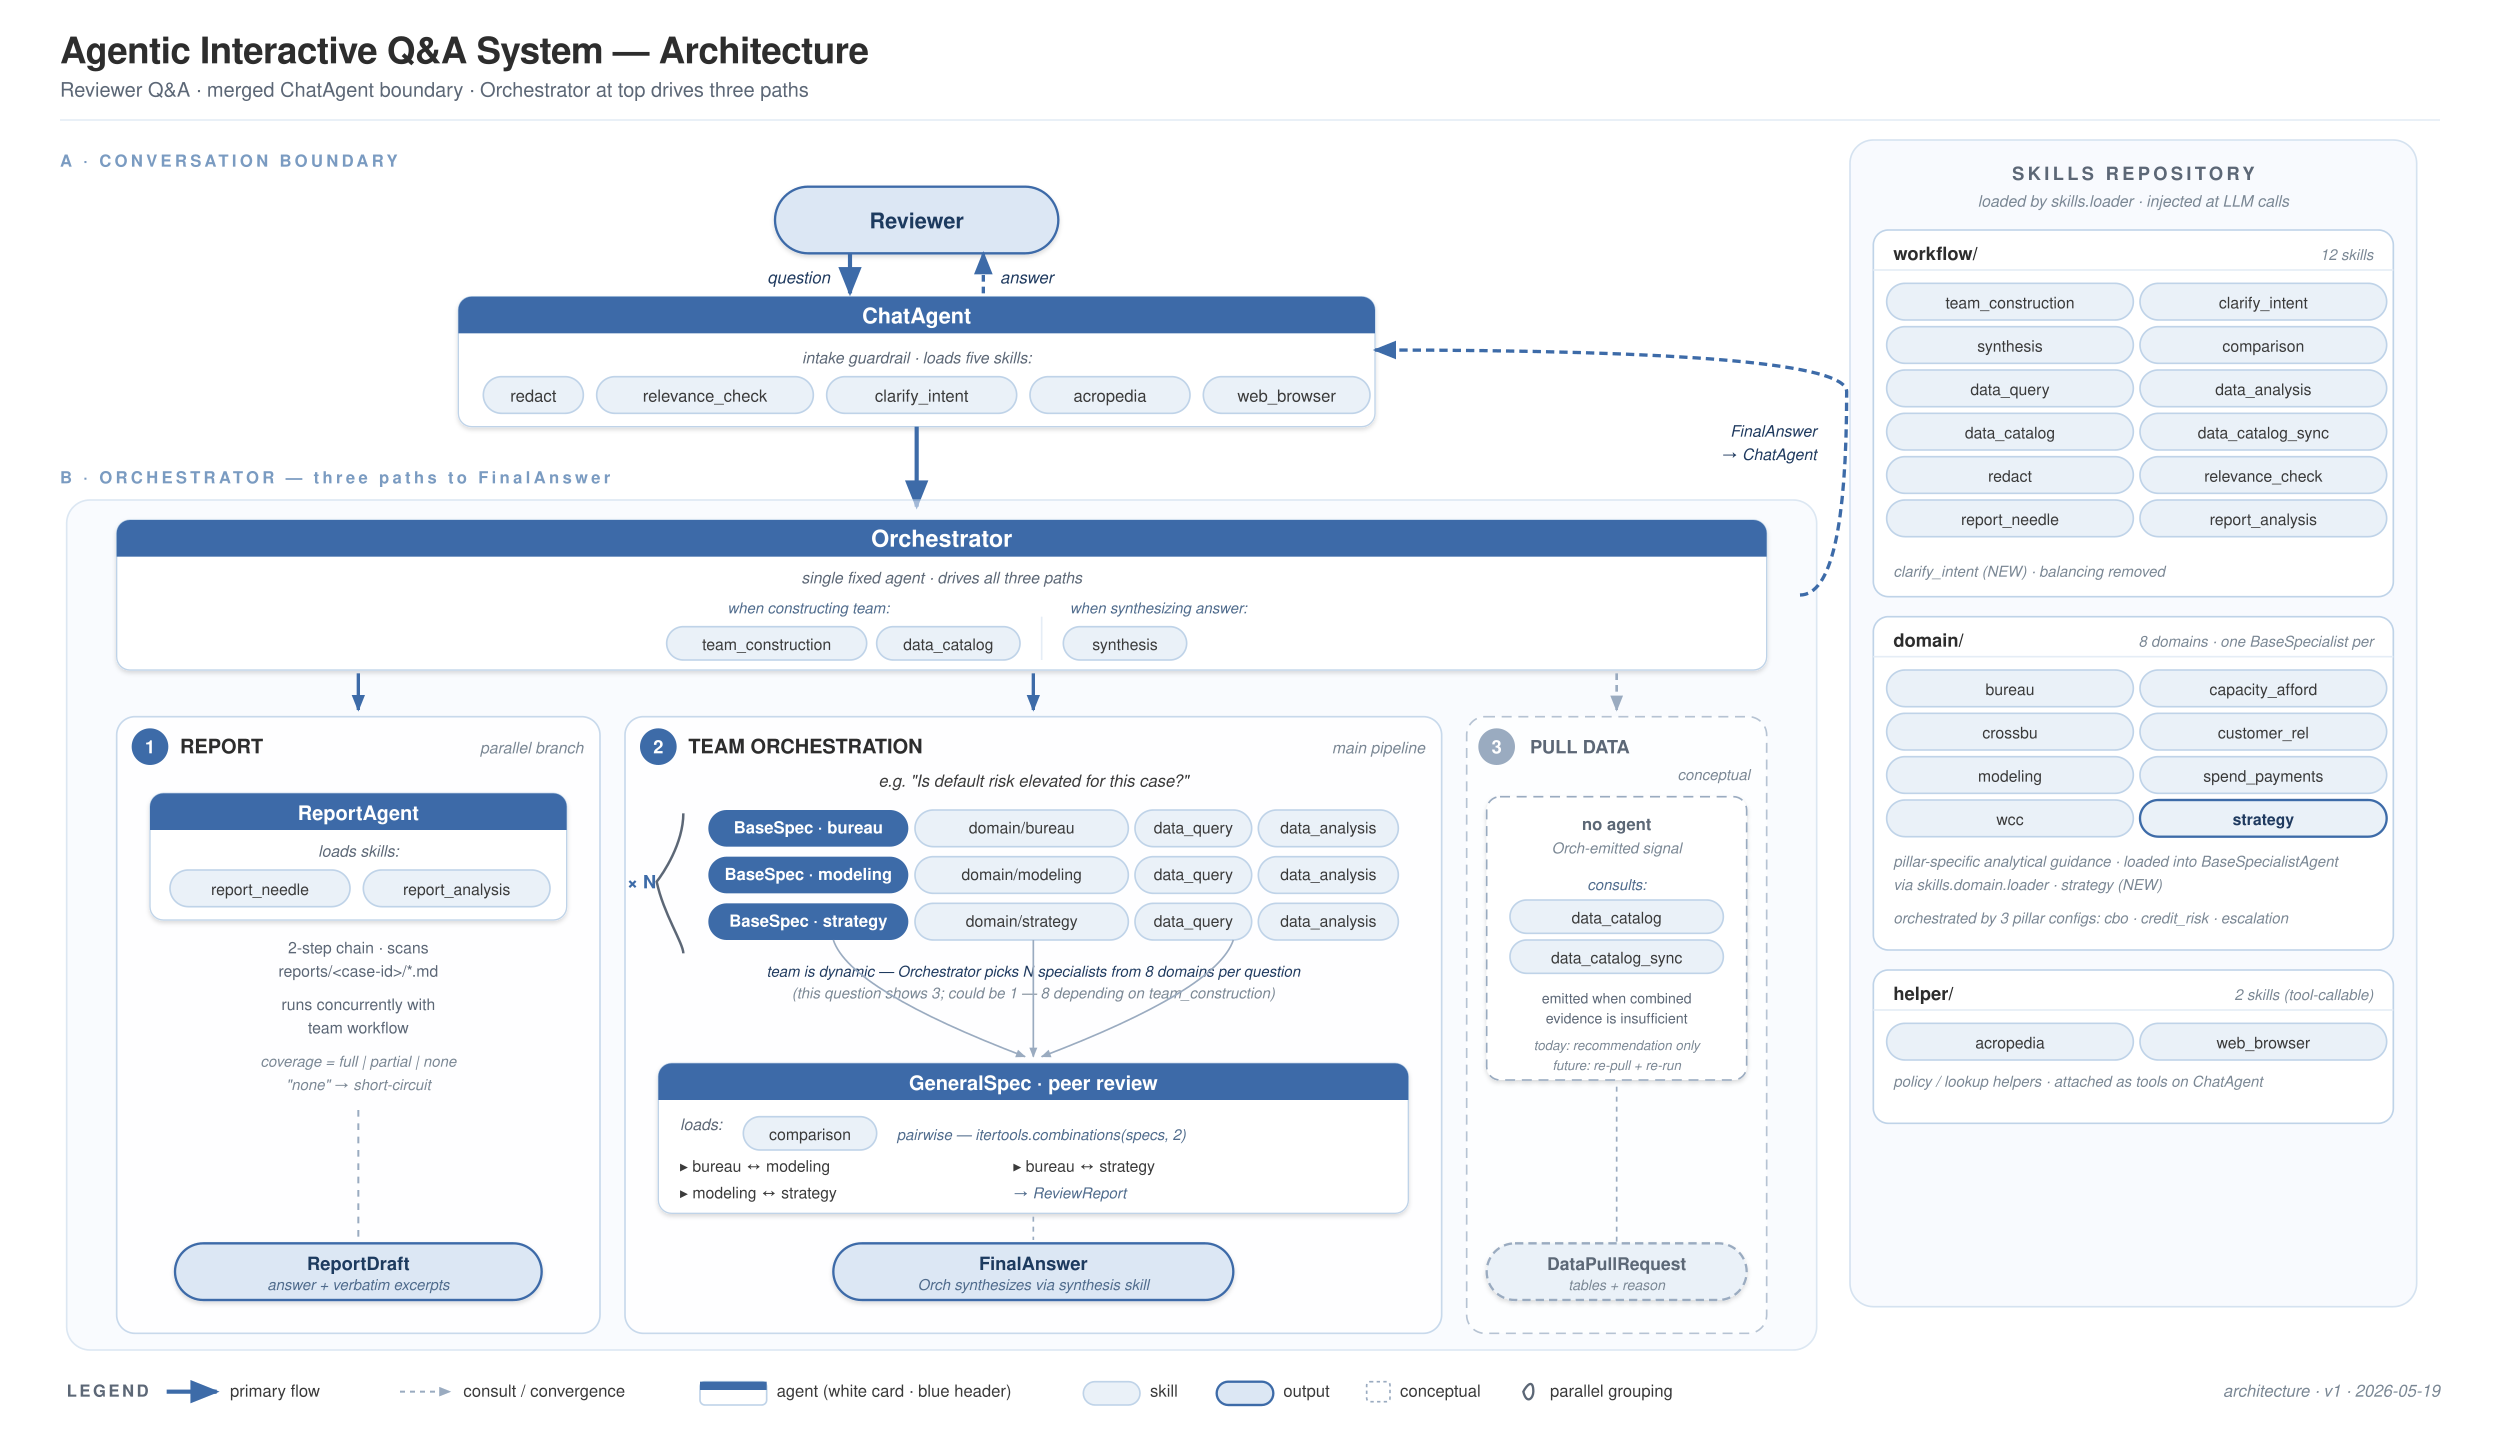
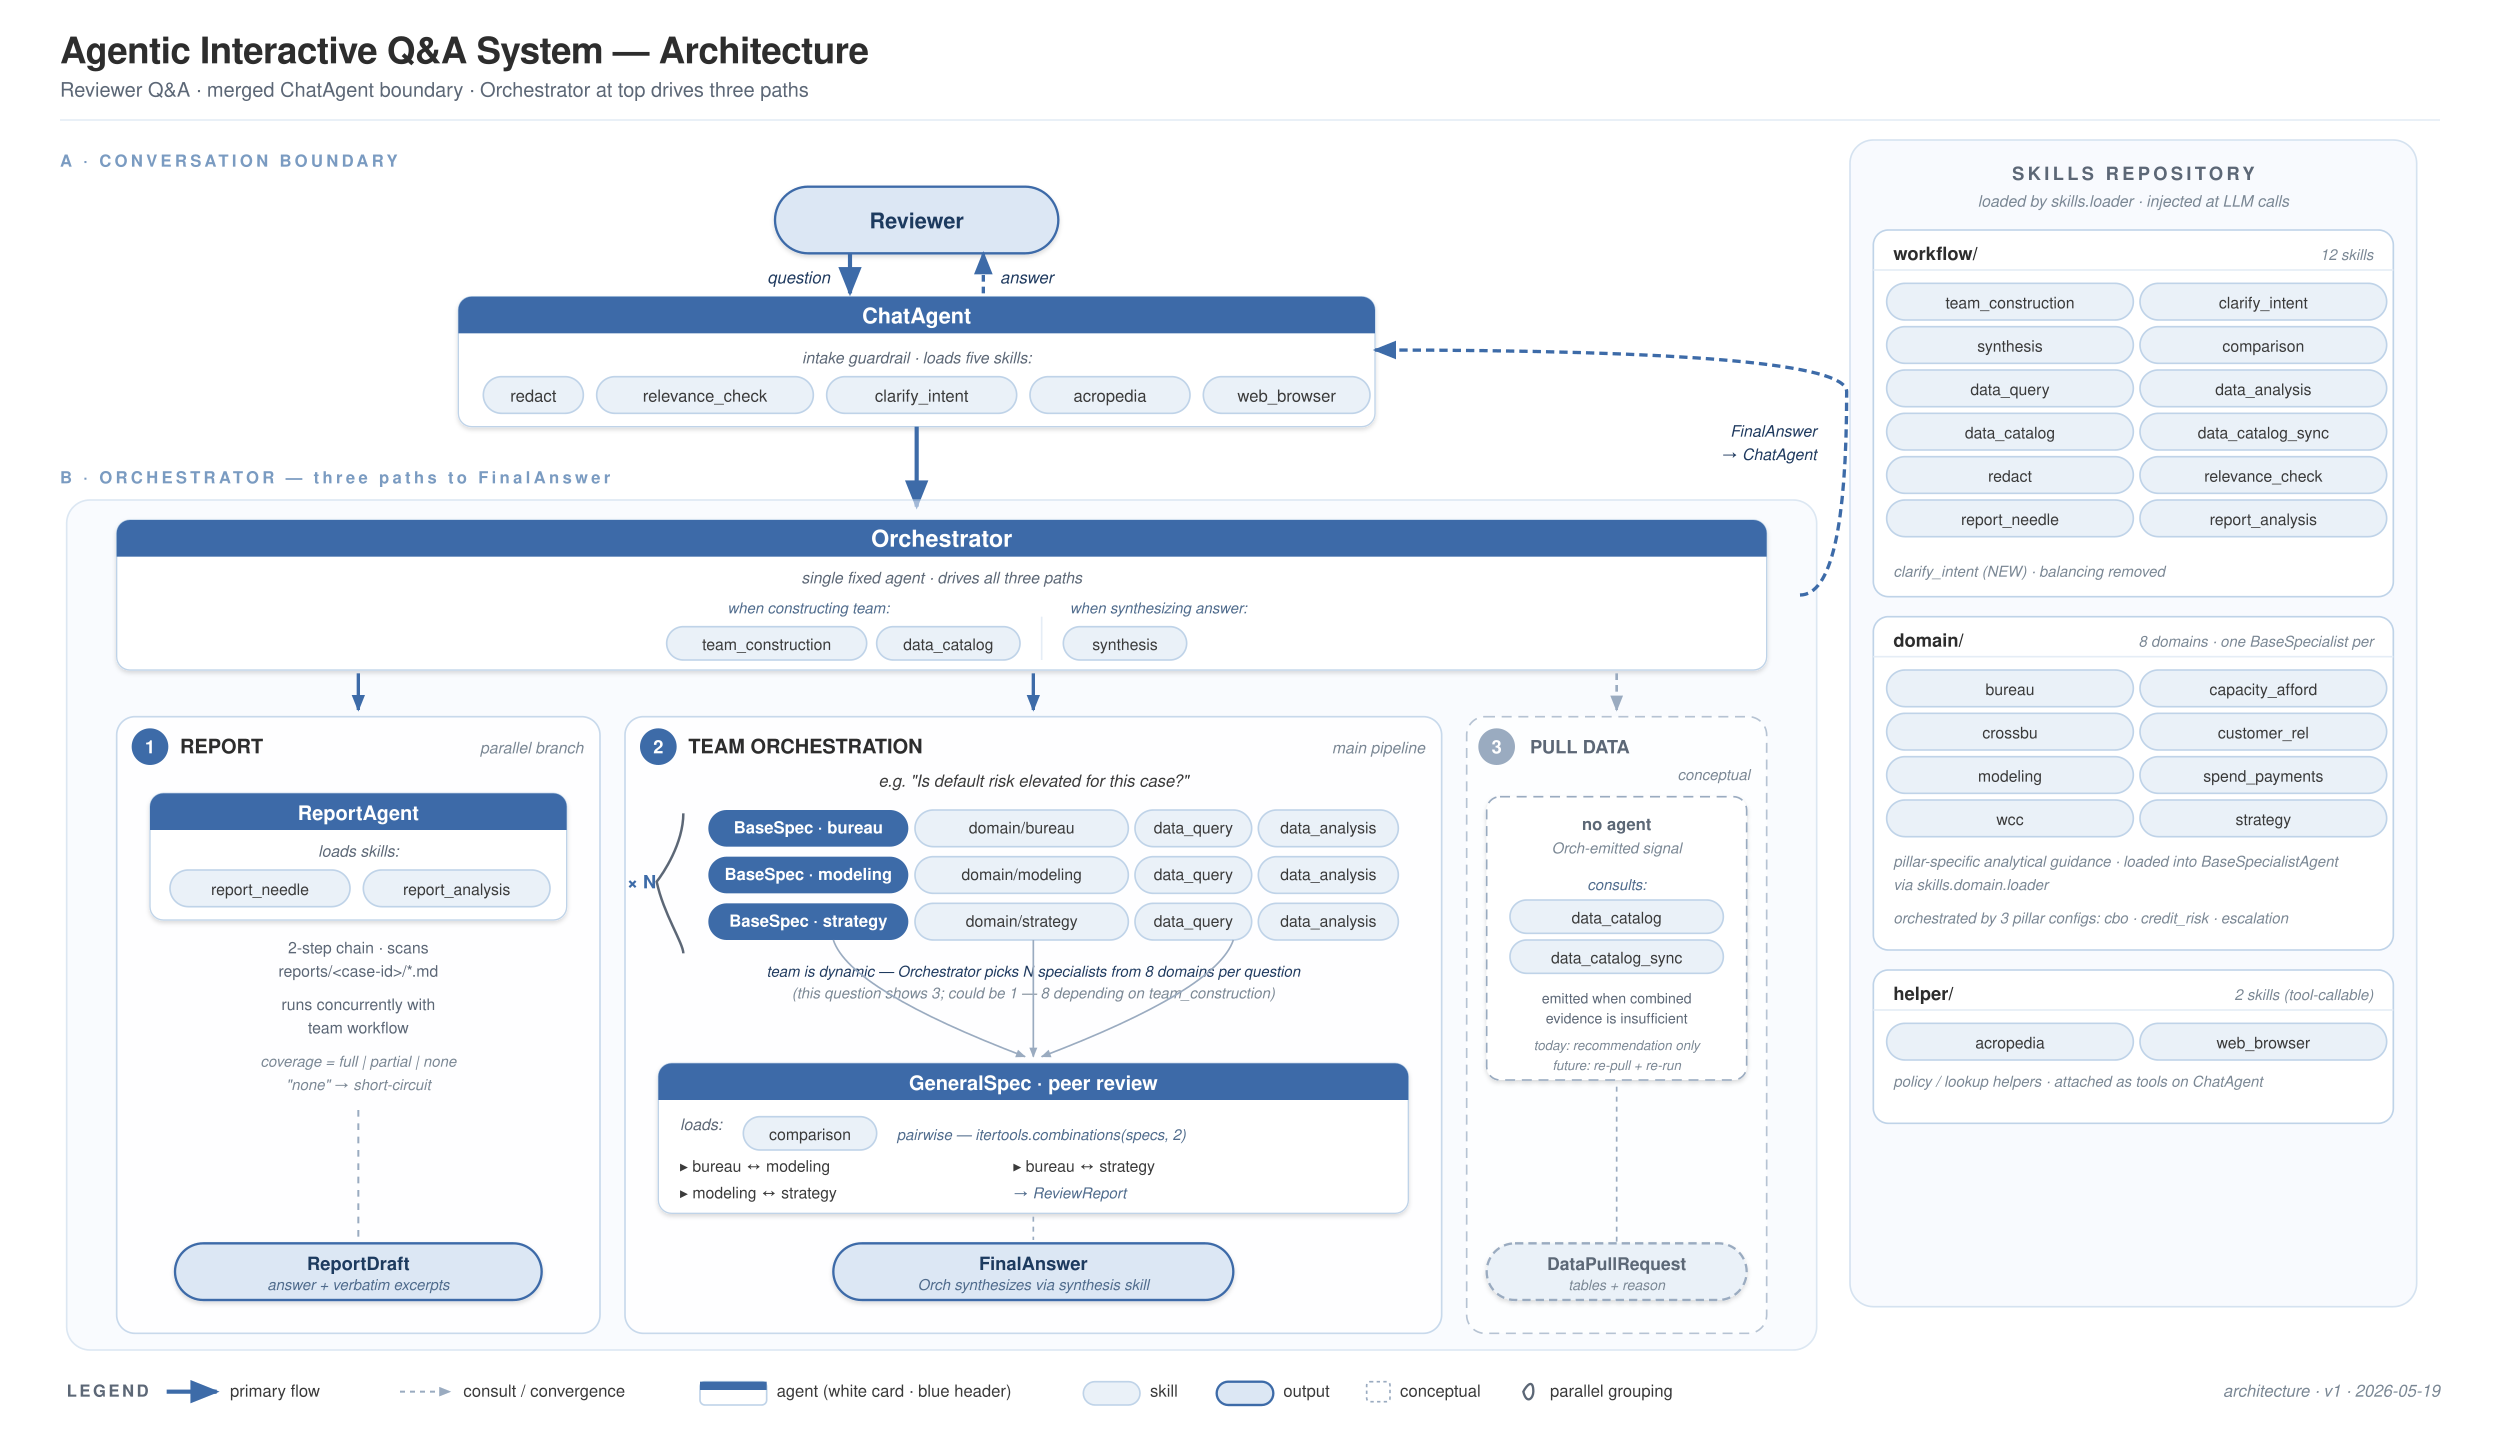
<svg xmlns="http://www.w3.org/2000/svg" viewBox="0 0 1500 870" font-family="ui-sans-serif, -apple-system, 'Segoe UI', system-ui, Helvetica, sans-serif">
  <defs>
    <filter id="shadow" x="-20%" y="-20%" width="140%" height="140%">
      <feGaussianBlur in="SourceAlpha" stdDeviation="1.2" />
      <feOffset dy="1.5" />
      <feComponentTransfer>
        <feFuncA type="linear" slope="0.14" />
      </feComponentTransfer>
      <feMerge>
        <feMergeNode />
        <feMergeNode in="SourceGraphic" />
      </feMerge>
    </filter>
    <marker id="ar-blue" viewBox="0 0 10 10" refX="9" refY="5" markerWidth="7" markerHeight="7" orient="auto-start-reverse">
      <path d="M0,1 L10,5 L0,9 Z" fill="#3D6BA8" />
    </marker>
    <marker id="ar-blue-sm" viewBox="0 0 10 10" refX="9" refY="5" markerWidth="5" markerHeight="5" orient="auto-start-reverse">
      <path d="M0,1 L10,5 L0,9 Z" fill="#3D6BA8" />
    </marker>
    <marker id="ar-gray" viewBox="0 0 10 10" refX="9" refY="5" markerWidth="6" markerHeight="6" orient="auto-start-reverse">
      <path d="M0,1 L10,5 L0,9 Z" fill="#9AABC0" />
    </marker>
  </defs>
  <rect width="1500" height="870" fill="#FFFFFF" />
  <text x="36" y="38" font-size="22" font-weight="700" fill="#2D2D2D" letter-spacing="-0.3">Agentic Interactive Q&amp;A System — Architecture</text>
  <text x="36" y="58" font-size="12" fill="#5C6776">Reviewer Q&amp;A · merged ChatAgent boundary · Orchestrator at top drives three paths</text>
  <line x1="36" y1="72" x2="1464" y2="72" stroke="#E5EDF6" />
  <text x="36" y="100" font-size="10" font-weight="700" fill="#7A9BC1" letter-spacing="2">A · CONVERSATION BOUNDARY</text>
  <g filter="url(#shadow)">
    <rect x="465" y="112" width="170" height="40" rx="20" fill="#DCE7F4" stroke="#3D6BA8" stroke-width="1.4" />
    <text x="550" y="137" font-size="13" font-weight="600" fill="#1F3A5F" text-anchor="middle">Reviewer</text>
  </g>
  <g filter="url(#shadow)">
    <rect x="275" y="178" width="550" height="78" rx="8" fill="#FFFFFF" stroke="#BFD3E8" stroke-width="0.8" />
    <path d="M275,186 a8,8 0 0 1 8,-8 h534 a8,8 0 0 1 8,8 v14 h-550 z" fill="#3D6BA8" />
    <text x="550" y="194" font-size="13" font-weight="700" fill="#FFFFFF" text-anchor="middle">ChatAgent</text>
    <text x="550" y="218" font-size="9.5" fill="#5C6776" text-anchor="middle" font-style="italic">intake guardrail · loads five skills:</text>
    <rect x="290" y="226" width="60" height="22" rx="11" fill="#EAF1F8" stroke="#BFD3E8" />
    <text x="320" y="241" font-size="10" fill="#3A3A3A" text-anchor="middle">redact</text>
    <rect x="358" y="226" width="130" height="22" rx="11" fill="#EAF1F8" stroke="#BFD3E8" />
    <text x="423" y="241" font-size="10" fill="#3A3A3A" text-anchor="middle">relevance_check</text>
    <rect x="496" y="226" width="114" height="22" rx="11" fill="#EAF1F8" stroke="#BFD3E8" />
    <text x="553" y="241" font-size="10" fill="#3A3A3A" text-anchor="middle">clarify_intent</text>
    <rect x="618" y="226" width="96" height="22" rx="11" fill="#EAF1F8" stroke="#BFD3E8" />
    <text x="666" y="241" font-size="10" fill="#3A3A3A" text-anchor="middle">acropedia</text>
    <rect x="722" y="226" width="100" height="22" rx="11" fill="#EAF1F8" stroke="#BFD3E8" />
    <text x="772" y="241" font-size="10" fill="#3A3A3A" text-anchor="middle">web_browser</text>
  </g>
  <line x1="510" y1="152" x2="510" y2="176" stroke="#3D6BA8" stroke-width="2.5" marker-end="url(#ar-blue)" />
  <text x="498" y="170" font-size="10" fill="#1F3A5F" text-anchor="end" font-style="italic">question</text>
  <path d="M590,176 L590,152" stroke="#3D6BA8" stroke-width="2" stroke-dasharray="4,3" marker-end="url(#ar-blue)" fill="none" />
  <text x="600" y="170" font-size="10" fill="#1F3A5F" font-style="italic">answer</text>
  <line x1="550" y1="256" x2="550" y2="304" stroke="#3D6BA8" stroke-width="2.5" marker-end="url(#ar-blue)" />
  <text x="36" y="290" font-size="10" font-weight="700" fill="#7A9BC1" letter-spacing="2">B · ORCHESTRATOR — three paths to FinalAnswer</text>
  <rect x="40" y="300" width="1050" height="510" rx="14" fill="#F4F8FD" stroke="#BFD3E8" stroke-width="1" opacity="0.55" />
  <g filter="url(#shadow)">
    <rect x="70" y="312" width="990" height="90" rx="8" fill="#FFFFFF" stroke="#BFD3E8" stroke-width="0.8" />
    <path d="M70,320 a8,8 0 0 1 8,-8 h974 a8,8 0 0 1 8,8 v14 h-990 z" fill="#3D6BA8" />
    <text x="565" y="328" font-size="14" font-weight="700" fill="#FFFFFF" text-anchor="middle">Orchestrator</text>
    <text x="565" y="350" font-size="9.5" fill="#5C6776" text-anchor="middle" font-style="italic">single fixed agent · drives all three paths</text>
    <text x="485" y="368" font-size="9" fill="#4F6B8C" text-anchor="middle" font-style="italic">when constructing team:</text>
    <text x="695" y="368" font-size="9" fill="#4F6B8C" text-anchor="middle" font-style="italic">when synthesizing answer:</text>
    <rect x="400" y="376" width="120" height="20" rx="10" fill="#EAF1F8" stroke="#BFD3E8" />
    <text x="460" y="390" font-size="9.5" fill="#3A3A3A" text-anchor="middle">team_construction</text>
    <rect x="526" y="376" width="86" height="20" rx="10" fill="#EAF1F8" stroke="#BFD3E8" />
    <text x="569" y="390" font-size="9.5" fill="#3A3A3A" text-anchor="middle">data_catalog</text>
    <line x1="625" y1="370" x2="625" y2="396" stroke="#E5EDF6" />
    <rect x="638" y="376" width="74" height="20" rx="10" fill="#EAF1F8" stroke="#BFD3E8" />
    <text x="675" y="390" font-size="9.5" fill="#3A3A3A" text-anchor="middle">synthesis</text>
  </g>
  <line x1="215" y1="404" x2="215" y2="426" stroke="#3D6BA8" stroke-width="2" marker-end="url(#ar-blue-sm)" />
  <line x1="620" y1="404" x2="620" y2="426" stroke="#3D6BA8" stroke-width="2" marker-end="url(#ar-blue-sm)" />
  <line x1="970" y1="404" x2="970" y2="426" stroke="#9AABC0" stroke-width="1.6" stroke-dasharray="4,3" marker-end="url(#ar-gray)" />
  <rect x="70" y="430" width="290" height="370" rx="11" fill="#FFFFFF" stroke="#BFD3E8" stroke-width="1" opacity="0.85" />
  <circle cx="90" cy="448" r="11" fill="#3D6BA8" />
  <text x="90" y="452" font-size="11" font-weight="700" fill="#FFFFFF" text-anchor="middle">1</text>
  <text x="108" y="452" font-size="12" font-weight="700" fill="#2D2D2D">REPORT</text>
  <text x="350" y="452" font-size="9.5" fill="#7A8794" text-anchor="end" font-style="italic">parallel branch</text>
  <g filter="url(#shadow)">
    <rect x="90" y="476" width="250" height="76" rx="8" fill="#FFFFFF" stroke="#BFD3E8" stroke-width="0.8" />
    <path d="M90,484 a8,8 0 0 1 8,-8 h234 a8,8 0 0 1 8,8 v14 h-250 z" fill="#3D6BA8" />
    <text x="215" y="492" font-size="12" font-weight="700" fill="#FFFFFF" text-anchor="middle">ReportAgent</text>
    <text x="215" y="514" font-size="9.5" fill="#5C6776" text-anchor="middle" font-style="italic">loads skills:</text>
    <rect x="102" y="522" width="108" height="22" rx="11" fill="#EAF1F8" stroke="#BFD3E8" />
    <text x="156" y="537" font-size="9.5" fill="#3A3A3A" text-anchor="middle">report_needle</text>
    <rect x="218" y="522" width="112" height="22" rx="11" fill="#EAF1F8" stroke="#BFD3E8" />
    <text x="274" y="537" font-size="9.5" fill="#3A3A3A" text-anchor="middle">report_analysis</text>
  </g>
  <text x="215" y="572" font-size="9.5" fill="#5C6776" text-anchor="middle">2-step chain · scans</text>
  <text x="215" y="586" font-size="9.5" fill="#5C6776" text-anchor="middle">reports/&lt;case-id&gt;/*.md</text>
  <text x="215" y="606" font-size="9.5" fill="#5C6776" text-anchor="middle">runs concurrently with</text>
  <text x="215" y="620" font-size="9.5" fill="#5C6776" text-anchor="middle">team workflow</text>
  <text x="215" y="640" font-size="9" fill="#7A8794" text-anchor="middle" font-style="italic">coverage = full | partial | none</text>
  <text x="215" y="654" font-size="9" fill="#7A8794" text-anchor="middle" font-style="italic">"none" → short-circuit</text>
  <line x1="215" y1="666" x2="215" y2="746" stroke="#9AABC0" stroke-width="1.2" stroke-dasharray="4,4" fill="none" />
  <g filter="url(#shadow)">
    <rect x="105" y="746" width="220" height="34" rx="17" fill="#DCE7F4" stroke="#3D6BA8" stroke-width="1.4" />
    <text x="215" y="762" font-size="11" font-weight="700" fill="#1F3A5F" text-anchor="middle">ReportDraft</text>
    <text x="215" y="774" font-size="9" fill="#4F6B8C" text-anchor="middle" font-style="italic">answer + verbatim excerpts</text>
  </g>
  <rect x="375" y="430" width="490" height="370" rx="11" fill="#FFFFFF" stroke="#BFD3E8" stroke-width="1" opacity="0.85" />
  <circle cx="395" cy="448" r="11" fill="#3D6BA8" />
  <text x="395" y="452" font-size="11" font-weight="700" fill="#FFFFFF" text-anchor="middle">2</text>
  <text x="413" y="452" font-size="12" font-weight="700" fill="#2D2D2D">TEAM ORCHESTRATION</text>
  <text x="855" y="452" font-size="9.5" fill="#7A8794" text-anchor="end" font-style="italic">main pipeline</text>
  <text x="620" y="472" font-size="10" fill="#3A3A3A" text-anchor="middle" font-style="italic">e.g. "Is default risk elevated for this case?"</text>
  <path d="M 410,488 C 410,506 398,524 394,529 C 398,548 410,566 410,572" fill="none" stroke="#5C6776" stroke-width="1.5" />
  <rect x="425" y="486" width="120" height="22" rx="11" fill="#3D6BA8" />
  <text x="485" y="500" font-size="10" font-weight="700" fill="#FFFFFF" text-anchor="middle">BaseSpec · bureau</text>
  <rect x="549" y="486" width="128" height="22" rx="11" fill="#EAF1F8" stroke="#BFD3E8" />
  <text x="613" y="500" font-size="9.5" fill="#3A3A3A" text-anchor="middle">domain/bureau</text>
  <rect x="681" y="486" width="70" height="22" rx="11" fill="#EAF1F8" stroke="#BFD3E8" />
  <text x="716" y="500" font-size="9.5" fill="#3A3A3A" text-anchor="middle">data_query</text>
  <rect x="755" y="486" width="84" height="22" rx="11" fill="#EAF1F8" stroke="#BFD3E8" />
  <text x="797" y="500" font-size="9.5" fill="#3A3A3A" text-anchor="middle">data_analysis</text>
  <rect x="425" y="514" width="120" height="22" rx="11" fill="#3D6BA8" />
  <text x="485" y="528" font-size="10" font-weight="700" fill="#FFFFFF" text-anchor="middle">BaseSpec · modeling</text>
  <rect x="549" y="514" width="128" height="22" rx="11" fill="#EAF1F8" stroke="#BFD3E8" />
  <text x="613" y="528" font-size="9.5" fill="#3A3A3A" text-anchor="middle">domain/modeling</text>
  <rect x="681" y="514" width="70" height="22" rx="11" fill="#EAF1F8" stroke="#BFD3E8" />
  <text x="716" y="528" font-size="9.5" fill="#3A3A3A" text-anchor="middle">data_query</text>
  <rect x="755" y="514" width="84" height="22" rx="11" fill="#EAF1F8" stroke="#BFD3E8" />
  <text x="797" y="528" font-size="9.5" fill="#3A3A3A" text-anchor="middle">data_analysis</text>
  <rect x="425" y="542" width="120" height="22" rx="11" fill="#3D6BA8" />
  <text x="485" y="556" font-size="10" font-weight="700" fill="#FFFFFF" text-anchor="middle">BaseSpec · strategy</text>
  <rect x="549" y="542" width="128" height="22" rx="11" fill="#EAF1F8" stroke="#BFD3E8" />
  <text x="613" y="556" font-size="9.5" fill="#3A3A3A" text-anchor="middle">domain/strategy</text>
  <rect x="681" y="542" width="70" height="22" rx="11" fill="#EAF1F8" stroke="#BFD3E8" />
  <text x="716" y="556" font-size="9.5" fill="#3A3A3A" text-anchor="middle">data_query</text>
  <rect x="755" y="542" width="84" height="22" rx="11" fill="#EAF1F8" stroke="#BFD3E8" />
  <text x="797" y="556" font-size="9.5" fill="#3A3A3A" text-anchor="middle">data_analysis</text>
  <text x="385" y="533" font-size="11" font-weight="700" fill="#3D6BA8" text-anchor="middle">× N</text>
  <text x="620" y="586" font-size="9" fill="#1F3A5F" text-anchor="middle" font-style="italic">team is dynamic — Orchestrator picks N specialists from 8 domains per question</text>
  <text x="620" y="599" font-size="9" fill="#7A8794" text-anchor="middle" font-style="italic">(this question shows 3; could be 1 — 8 depending on team_construction)</text>
  <path d="M 500,564 Q 510,594 615,634" stroke="#9AABC0" stroke-width="1" fill="none" marker-end="url(#ar-gray)" />
  <path d="M 620,564 L 620,634" stroke="#9AABC0" stroke-width="1" fill="none" marker-end="url(#ar-gray)" />
  <path d="M 740,564 Q 730,594 625,634" stroke="#9AABC0" stroke-width="1" fill="none" marker-end="url(#ar-gray)" />
  <g filter="url(#shadow)">
    <rect x="395" y="638" width="450" height="90" rx="8" fill="#FFFFFF" stroke="#BFD3E8" stroke-width="0.8" />
    <path d="M395,646 a8,8 0 0 1 8,-8 h434 a8,8 0 0 1 8,8 v14 h-450 z" fill="#3D6BA8" />
    <text x="620" y="654" font-size="12" font-weight="700" fill="#FFFFFF" text-anchor="middle">GeneralSpec  ·  peer review</text>
    <text x="408" y="678" font-size="9.5" fill="#5C6776" font-style="italic">loads:</text>
    <rect x="446" y="670" width="80" height="20" rx="10" fill="#EAF1F8" stroke="#BFD3E8" />
    <text x="486" y="684" font-size="9.5" fill="#3A3A3A" text-anchor="middle">comparison</text>
    <text x="538" y="684" font-size="9" fill="#4F6B8C" font-style="italic">pairwise — itertools.combinations(specs, 2)</text>
    <text x="408" y="703" font-size="9.5" fill="#3A3A3A">▸ bureau ↔ modeling</text>
    <text x="608" y="703" font-size="9.5" fill="#3A3A3A">▸ bureau ↔ strategy</text>
    <text x="408" y="719" font-size="9.5" fill="#3A3A3A">▸ modeling ↔ strategy</text>
    <text x="608" y="719" font-size="9" fill="#4F6B8C" font-style="italic">→ ReviewReport</text>
  </g>
  <line x1="620" y1="730" x2="620" y2="744" stroke="#9AABC0" stroke-width="1" stroke-dasharray="3,3" fill="none" />
  <g filter="url(#shadow)">
    <rect x="500" y="746" width="240" height="34" rx="17" fill="#DCE7F4" stroke="#3D6BA8" stroke-width="1.4" />
    <text x="620" y="762" font-size="11" font-weight="700" fill="#1F3A5F" text-anchor="middle">FinalAnswer</text>
    <text x="620" y="774" font-size="9" fill="#4F6B8C" text-anchor="middle" font-style="italic">Orch synthesizes via synthesis skill</text>
  </g>
  <rect x="880" y="430" width="180" height="370" rx="11" fill="#FFFFFF" stroke="#9AABC0" stroke-width="1" stroke-dasharray="6,4" opacity="0.7" />
  <circle cx="898" cy="448" r="11" fill="#9AABC0" />
  <text x="898" y="452" font-size="11" font-weight="700" fill="#FFFFFF" text-anchor="middle">3</text>
  <text x="918" y="452" font-size="11" font-weight="700" fill="#5C6776">PULL DATA</text>
  <text x="1050" y="468" font-size="9" fill="#7A8794" text-anchor="end" font-style="italic">conceptual</text>
  <g filter="url(#shadow)">
    <rect x="892" y="478" width="156" height="170" rx="8" fill="#FFFFFF" stroke="#9AABC0" stroke-width="1" stroke-dasharray="6,4" />
    <text x="970" y="498" font-size="10" font-weight="700" fill="#5C6776" text-anchor="middle">no agent</text>
    <text x="970" y="512" font-size="9" fill="#7A8794" text-anchor="middle" font-style="italic">Orch-emitted signal</text>
    <text x="970" y="534" font-size="9" fill="#4F6B8C" text-anchor="middle" font-style="italic">consults:</text>
    <rect x="906" y="540" width="128" height="20" rx="10" fill="#EAF1F8" stroke="#BFD3E8" />
    <text x="970" y="554" font-size="9.5" fill="#3A3A3A" text-anchor="middle">data_catalog</text>
    <rect x="906" y="564" width="128" height="20" rx="10" fill="#EAF1F8" stroke="#BFD3E8" />
    <text x="970" y="578" font-size="9.5" fill="#3A3A3A" text-anchor="middle">data_catalog_sync</text>
    <text x="970" y="602" font-size="8.5" fill="#5C6776" text-anchor="middle">emitted when combined</text>
    <text x="970" y="614" font-size="8.5" fill="#5C6776" text-anchor="middle">evidence is insufficient</text>
    <text x="970" y="630" font-size="8" fill="#7A8794" text-anchor="middle" font-style="italic">today: recommendation only</text>
    <text x="970" y="642" font-size="8" fill="#7A8794" text-anchor="middle" font-style="italic">future: re-pull + re-run</text>
  </g>
  <line x1="970" y1="652" x2="970" y2="746" stroke="#9AABC0" stroke-width="1" stroke-dasharray="3,3" fill="none" />
  <g filter="url(#shadow)">
    <rect x="892" y="746" width="156" height="34" rx="17" fill="#EAF1F8" stroke="#9AABC0" stroke-width="1.4" stroke-dasharray="5,3" />
    <text x="970" y="762" font-size="10.5" font-weight="700" fill="#5C6776" text-anchor="middle">DataPullRequest</text>
    <text x="970" y="774" font-size="8.5" fill="#7A8794" text-anchor="middle" font-style="italic">tables + reason</text>
  </g>
  <path d="M1080,357 Q1108,357 1108,235 Q1108,210 825,210" stroke="#3D6BA8" stroke-width="2" stroke-dasharray="5,3" fill="none" marker-end="url(#ar-blue)" />
  <text x="1090" y="262" font-size="9.5" fill="#1F3A5F" font-style="italic" text-anchor="end">FinalAnswer</text>
  <text x="1090" y="276" font-size="9.5" fill="#1F3A5F" font-style="italic" text-anchor="end">→ ChatAgent</text>
  <rect x="1110" y="84" width="340" height="700" rx="14" fill="#F4F8FD" stroke="#BFD3E8" stroke-width="1" opacity="0.65" />
  <text x="1280" y="108" font-size="11" font-weight="700" fill="#5C6776" letter-spacing="2" text-anchor="middle">SKILLS REPOSITORY</text>
  <text x="1280" y="124" font-size="9.5" fill="#7A8794" text-anchor="middle" font-style="italic">loaded by skills.loader · injected at LLM calls</text>
  <rect x="1124" y="138" width="312" height="220" rx="9" fill="#FFFFFF" stroke="#BFD3E8" />
  <text x="1136" y="156" font-size="11" font-weight="700" fill="#2D2D2D">workflow/</text>
  <text x="1424" y="156" font-size="9" fill="#7A8794" text-anchor="end" font-style="italic">12 skills</text>
  <line x1="1124" y1="162" x2="1436" y2="162" stroke="#E5EDF6" />
  <g font-size="9.5" fill="#3A3A3A">
    <rect x="1132" y="170" width="148" height="22" rx="11" fill="#EAF1F8" stroke="#BFD3E8" />
    <text x="1206" y="185" text-anchor="middle">team_construction</text>
    <rect x="1284" y="170" width="148" height="22" rx="11" fill="#EAF1F8" stroke="#BFD3E8" />
    <text x="1358" y="185" text-anchor="middle">clarify_intent</text>
    <rect x="1132" y="196" width="148" height="22" rx="11" fill="#EAF1F8" stroke="#BFD3E8" />
    <text x="1206" y="211" text-anchor="middle">synthesis</text>
    <rect x="1284" y="196" width="148" height="22" rx="11" fill="#EAF1F8" stroke="#BFD3E8" />
    <text x="1358" y="211" text-anchor="middle">comparison</text>
    <rect x="1132" y="222" width="148" height="22" rx="11" fill="#EAF1F8" stroke="#BFD3E8" />
    <text x="1206" y="237" text-anchor="middle">data_query</text>
    <rect x="1284" y="222" width="148" height="22" rx="11" fill="#EAF1F8" stroke="#BFD3E8" />
    <text x="1358" y="237" text-anchor="middle">data_analysis</text>
    <rect x="1132" y="248" width="148" height="22" rx="11" fill="#EAF1F8" stroke="#BFD3E8" />
    <text x="1206" y="263" text-anchor="middle">data_catalog</text>
    <rect x="1284" y="248" width="148" height="22" rx="11" fill="#EAF1F8" stroke="#BFD3E8" />
    <text x="1358" y="263" text-anchor="middle">data_catalog_sync</text>
    <rect x="1132" y="274" width="148" height="22" rx="11" fill="#EAF1F8" stroke="#BFD3E8" />
    <text x="1206" y="289" text-anchor="middle">redact</text>
    <rect x="1284" y="274" width="148" height="22" rx="11" fill="#EAF1F8" stroke="#BFD3E8" />
    <text x="1358" y="289" text-anchor="middle">relevance_check</text>
    <rect x="1132" y="300" width="148" height="22" rx="11" fill="#EAF1F8" stroke="#BFD3E8" />
    <text x="1206" y="315" text-anchor="middle">report_needle</text>
    <rect x="1284" y="300" width="148" height="22" rx="11" fill="#EAF1F8" stroke="#BFD3E8" />
    <text x="1358" y="315" text-anchor="middle">report_analysis</text>
  </g>
  <text x="1136" y="346" font-size="9" fill="#7A8794" font-style="italic">clarify_intent (NEW) · balancing removed</text>
  <rect x="1124" y="370" width="312" height="200" rx="9" fill="#FFFFFF" stroke="#BFD3E8" />
  <text x="1136" y="388" font-size="11" font-weight="700" fill="#2D2D2D">domain/</text>
  <text x="1424" y="388" font-size="9" fill="#7A8794" text-anchor="end" font-style="italic">8 domains · one BaseSpecialist per</text>
  <line x1="1124" y1="394" x2="1436" y2="394" stroke="#E5EDF6" />
  <g font-size="9.5" fill="#3A3A3A">
    <rect x="1132" y="402" width="148" height="22" rx="11" fill="#EAF1F8" stroke="#BFD3E8" />
    <text x="1206" y="417" text-anchor="middle">bureau</text>
    <rect x="1284" y="402" width="148" height="22" rx="11" fill="#EAF1F8" stroke="#BFD3E8" />
    <text x="1358" y="417" text-anchor="middle">capacity_afford</text>
    <rect x="1132" y="428" width="148" height="22" rx="11" fill="#EAF1F8" stroke="#BFD3E8" />
    <text x="1206" y="443" text-anchor="middle">crossbu</text>
    <rect x="1284" y="428" width="148" height="22" rx="11" fill="#EAF1F8" stroke="#BFD3E8" />
    <text x="1358" y="443" text-anchor="middle">customer_rel</text>
    <rect x="1132" y="454" width="148" height="22" rx="11" fill="#EAF1F8" stroke="#BFD3E8" />
    <text x="1206" y="469" text-anchor="middle">modeling</text>
    <rect x="1284" y="454" width="148" height="22" rx="11" fill="#EAF1F8" stroke="#BFD3E8" />
    <text x="1358" y="469" text-anchor="middle">spend_payments</text>
    <rect x="1132" y="480" width="148" height="22" rx="11" fill="#EAF1F8" stroke="#BFD3E8" />
    <text x="1206" y="495" text-anchor="middle">wcc</text>
-     <rect x="1284" y="480" width="148" height="22" rx="11" fill="#EAF1F8" stroke="#3D6BA8" stroke-width="1.4" />
-     <text x="1358" y="495" text-anchor="middle" font-weight="700" fill="#1F3A5F">strategy</text>
+     <rect x="1284" y="480" width="148" height="22" rx="11" fill="#EAF1F8" stroke="#BFD3E8" />
+     <text x="1358" y="495" text-anchor="middle">strategy</text>
  </g>
  <text x="1136" y="520" font-size="9" fill="#7A8794" font-style="italic">pillar-specific analytical guidance · loaded into BaseSpecialistAgent</text>
-   <text x="1136" y="534" font-size="9" fill="#7A8794" font-style="italic">via skills.domain.loader · strategy (NEW)</text>
+   <text x="1136" y="534" font-size="9" fill="#7A8794" font-style="italic">via skills.domain.loader</text>
  <text x="1136" y="554" font-size="9" fill="#7A8794" font-style="italic">orchestrated by 3 pillar configs: cbo · credit_risk · escalation</text>
  <rect x="1124" y="582" width="312" height="92" rx="9" fill="#FFFFFF" stroke="#BFD3E8" />
  <text x="1136" y="600" font-size="11" font-weight="700" fill="#2D2D2D">helper/</text>
  <text x="1424" y="600" font-size="9" fill="#7A8794" text-anchor="end" font-style="italic">2 skills (tool-callable)</text>
  <line x1="1124" y1="606" x2="1436" y2="606" stroke="#E5EDF6" />
  <g font-size="9.5" fill="#3A3A3A">
    <rect x="1132" y="614" width="148" height="22" rx="11" fill="#EAF1F8" stroke="#BFD3E8" />
    <text x="1206" y="629" text-anchor="middle">acropedia</text>
    <rect x="1284" y="614" width="148" height="22" rx="11" fill="#EAF1F8" stroke="#BFD3E8" />
    <text x="1358" y="629" text-anchor="middle">web_browser</text>
  </g>
  <text x="1136" y="652" font-size="9" fill="#7A8794" font-style="italic">policy / lookup helpers · attached as tools on ChatAgent</text>
  <g transform="translate(40, 838)">
    <text x="0" y="0" font-size="10" font-weight="700" fill="#5C6776" letter-spacing="1.5">LEGEND</text>
    <line x1="60" y1="-3" x2="90" y2="-3" stroke="#3D6BA8" stroke-width="2.5" marker-end="url(#ar-blue)" />
    <text x="98" y="0" font-size="10" fill="#3A3A3A">primary flow</text>
    <line x1="200" y1="-3" x2="230" y2="-3" stroke="#9AABC0" stroke-width="1.2" stroke-dasharray="3,3" marker-end="url(#ar-gray)" />
    <text x="238" y="0" font-size="10" fill="#3A3A3A">consult / convergence</text>
    <rect x="380" y="-9" width="40" height="14" rx="3" fill="#FFFFFF" stroke="#BFD3E8" />
    <rect x="380" y="-9" width="40" height="5" fill="#3D6BA8" />
    <text x="426" y="0" font-size="10" fill="#3A3A3A">agent (white card · blue header)</text>
    <rect x="610" y="-9" width="34" height="14" rx="7" fill="#EAF1F8" stroke="#BFD3E8" />
    <text x="650" y="0" font-size="10" fill="#3A3A3A">skill</text>
    <rect x="690" y="-9" width="34" height="14" rx="7" fill="#DCE7F4" stroke="#3D6BA8" stroke-width="1.4" />
    <text x="730" y="0" font-size="10" fill="#3A3A3A">output</text>
    <rect x="780" y="-9" width="14" height="12" rx="2" fill="#FFFFFF" stroke="#9AABC0" stroke-dasharray="2,2" />
    <text x="800" y="0" font-size="10" fill="#3A3A3A">conceptual</text>
    <path d="M880,-3 C880,1 876,5 874,-3 C876,-7 880,-11 880,-3" fill="none" stroke="#5C6776" stroke-width="1.4" />
    <text x="890" y="0" font-size="10" fill="#3A3A3A">parallel grouping</text>
  </g>
  <text x="1464" y="838" font-size="10" fill="#7A8794" text-anchor="end" font-style="italic">architecture · v1 · 2026-05-19</text>
</svg>
